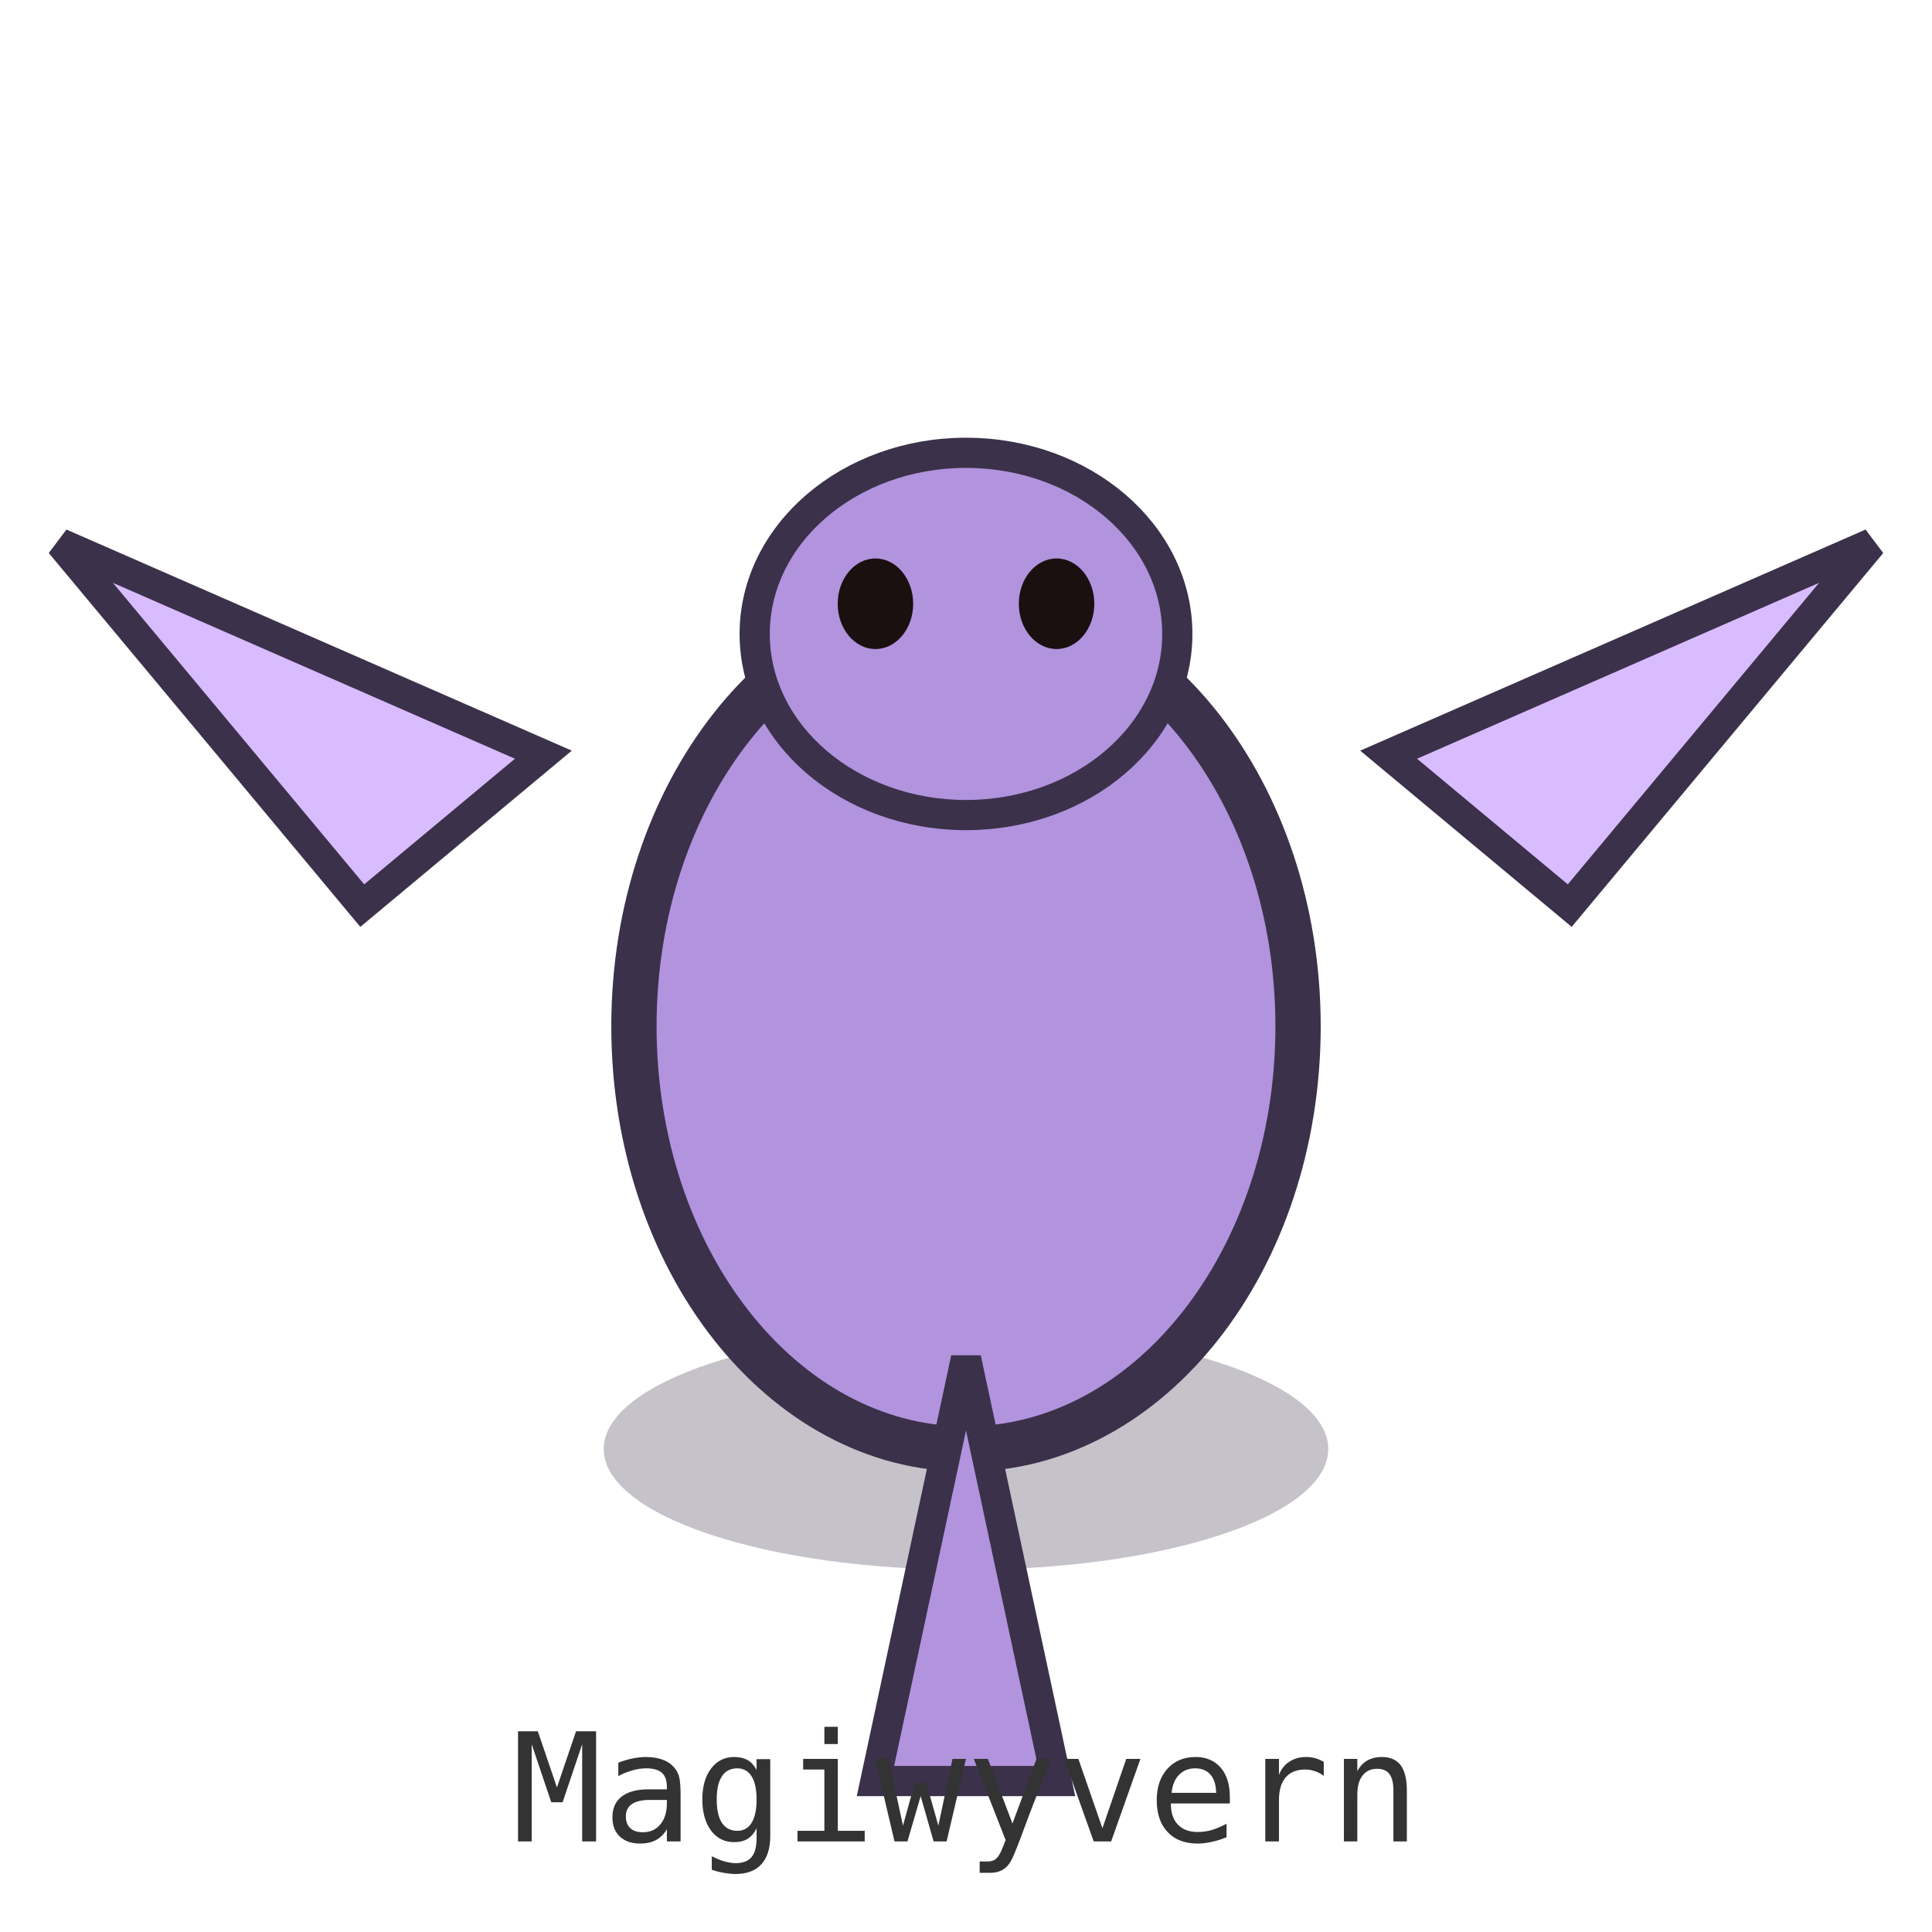
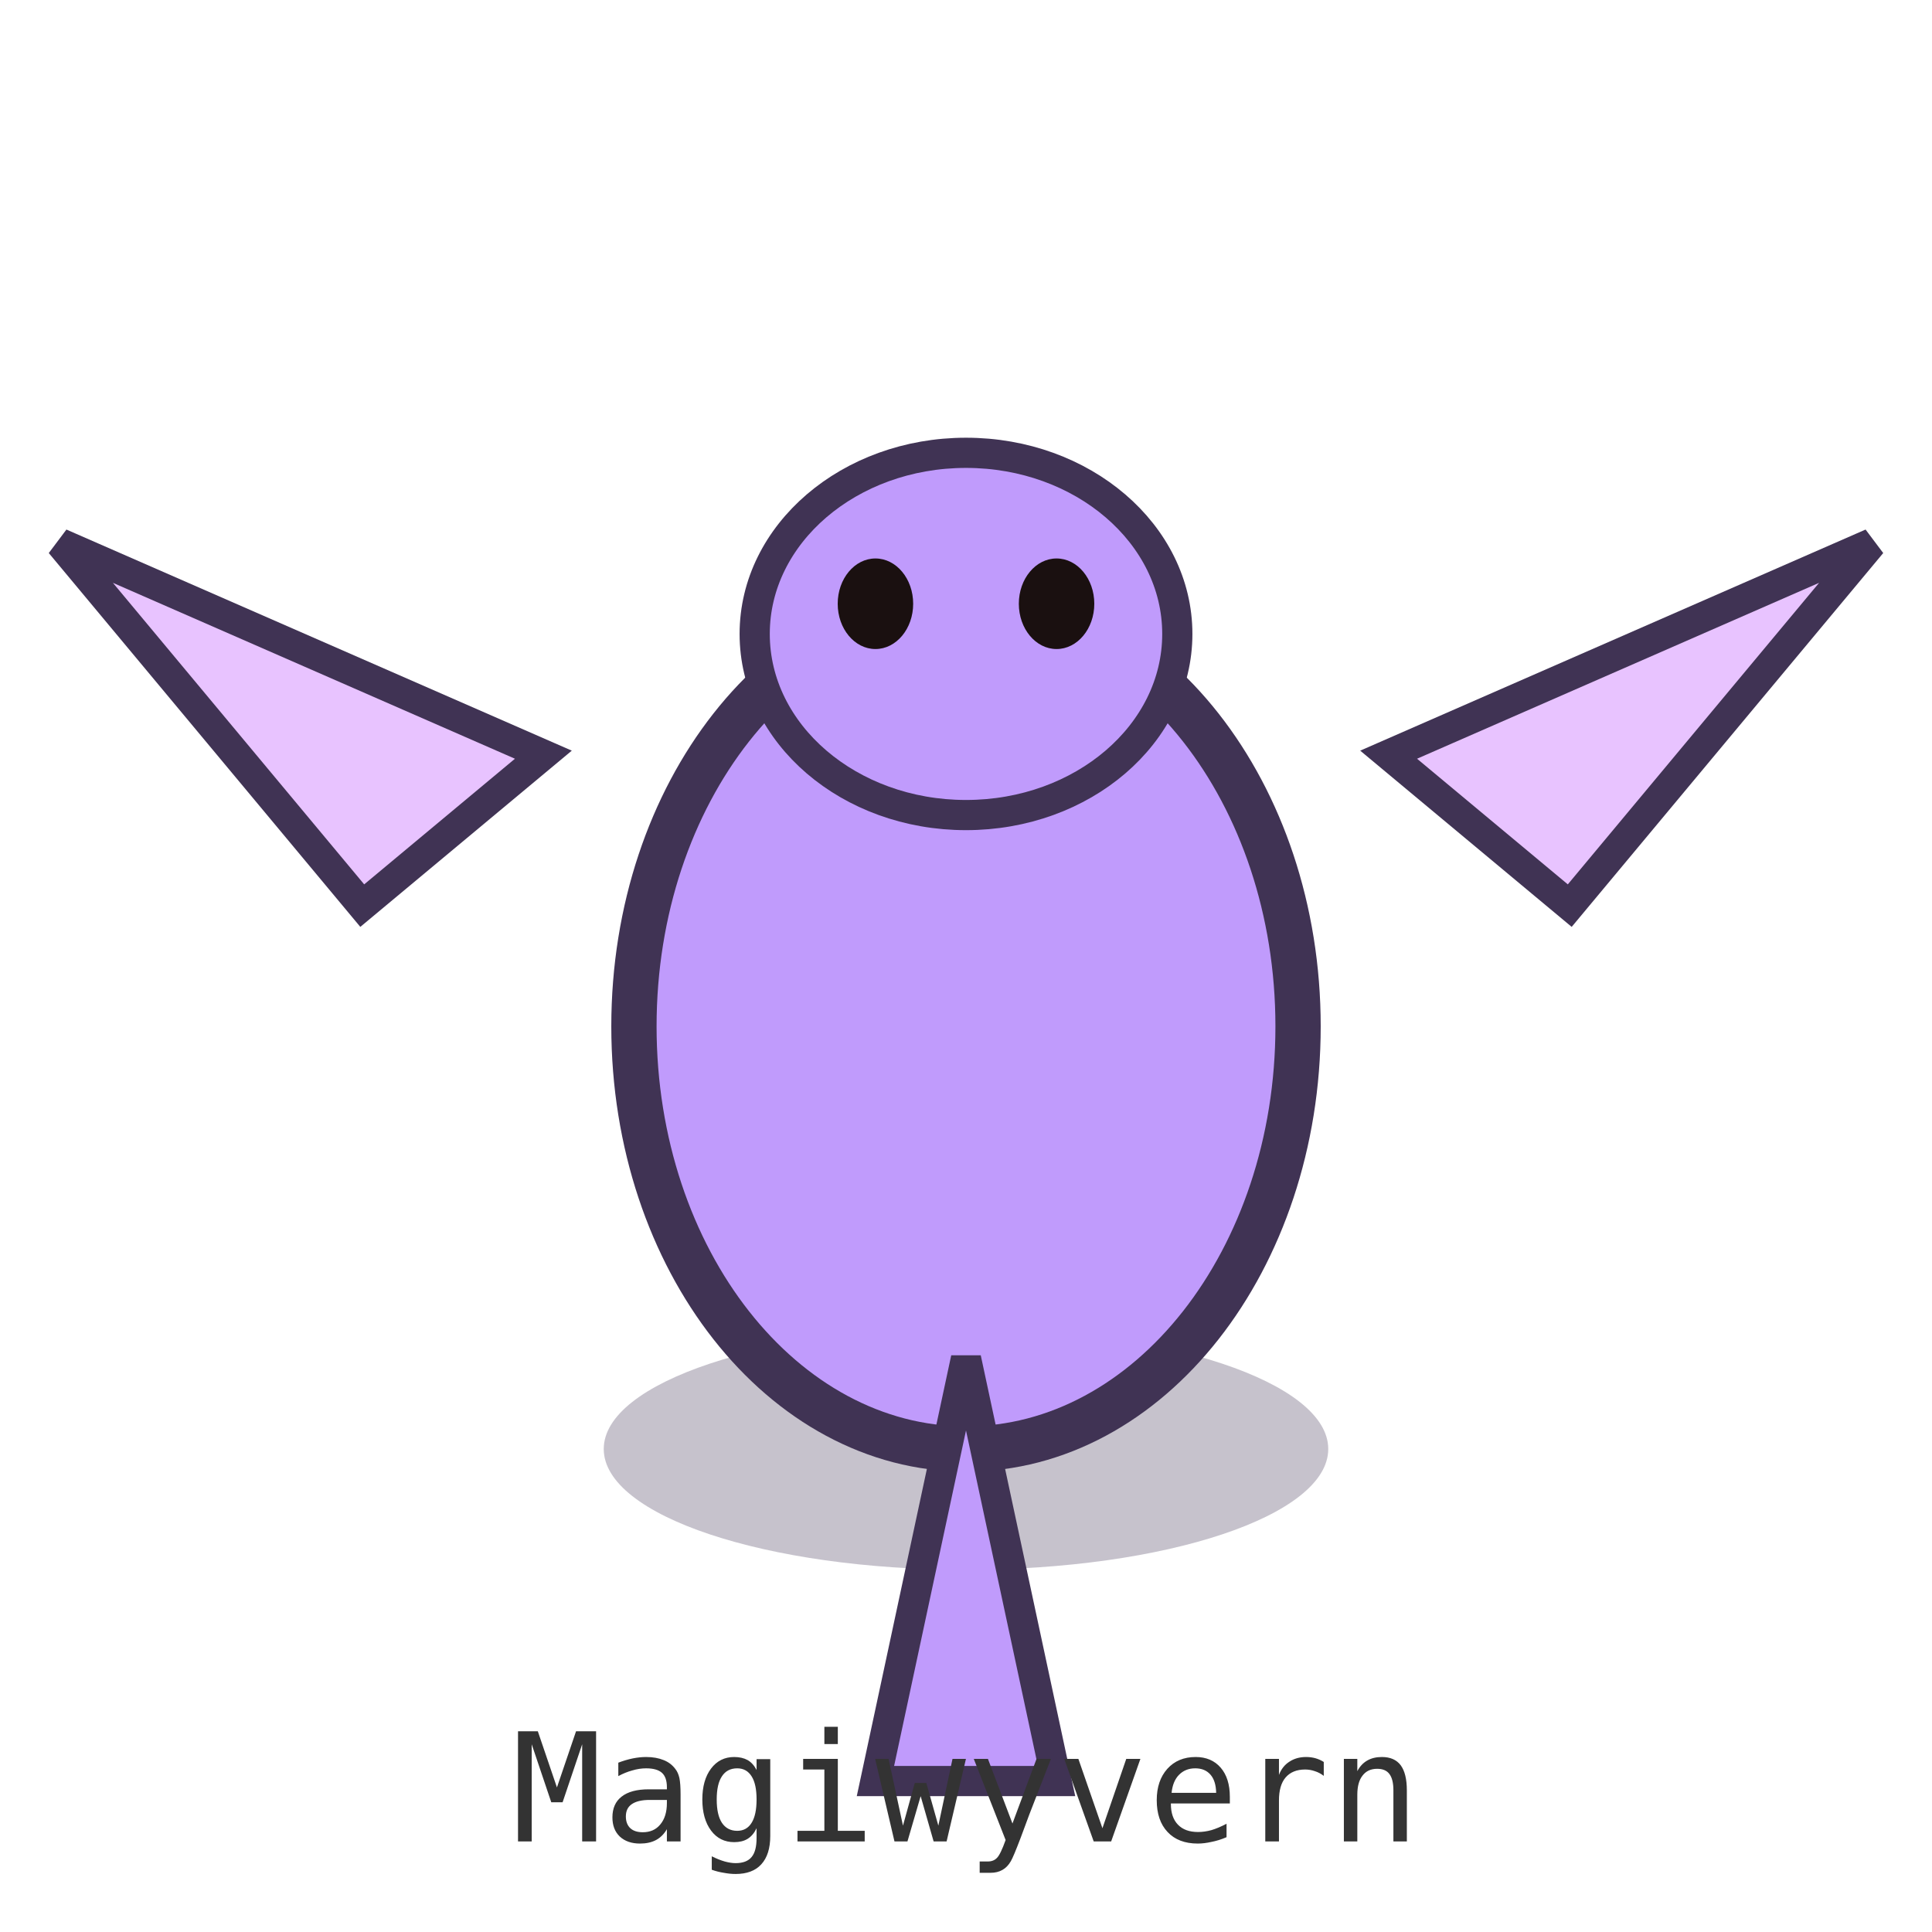
<svg xmlns="http://www.w3.org/2000/svg" width="128" height="128" viewBox="0 0 128 128" shape-rendering="geometricPrecision" role="img" aria-label="magiwyvern">
  <rect width="128" height="128" fill="none" />
-   <ellipse cx="64" cy="96" rx="24" ry="8" fill="#3b314a" opacity="0.3" />
-   <polygon points="24,60 4,36 36,50" fill="#d9bbff" stroke="#3b314a" stroke-width="2" />
-   <polygon points="104,60 124,36 92,50" fill="#d9bbff" stroke="#3b314a" stroke-width="2" />
-   <ellipse cx="64" cy="68" rx="22" ry="28" fill="#b193de" stroke="#3b314a" stroke-width="3" />
-   <ellipse cx="64" cy="42" rx="14" ry="12" fill="#b193de" stroke="#3b314a" stroke-width="2" />
+   <ellipse cx="64" cy="96" rx="24" ry="8" fill="#403354" opacity="0.3" />
+   <polygon points="24,60 4,36 36,50" fill="#e8c3ff" stroke="#403354" stroke-width="2" />
+   <polygon points="104,60 124,36 92,50" fill="#e8c3ff" stroke="#403354" stroke-width="2" />
+   <ellipse cx="64" cy="68" rx="22" ry="28" fill="#c09bfc" stroke="#403354" stroke-width="3" />
+   <ellipse cx="64" cy="42" rx="14" ry="12" fill="#c09bfc" stroke="#403354" stroke-width="2" />
  <ellipse cx="58" cy="40" rx="2.5" ry="3" fill="#1a1010" />
  <ellipse cx="70" cy="40" rx="2.5" ry="3" fill="#1a1010" />
-   <polygon points="64,90 58,118 70,118" fill="#b193de" stroke="#3b314a" stroke-width="2" />
+   <polygon points="64,90 58,118 70,118" fill="#c09bfc" stroke="#403354" stroke-width="2" />
  <text x="64" y="122" text-anchor="middle" font-family="monospace" font-size="10" fill="#333">Magiwyvern</text>
</svg>
